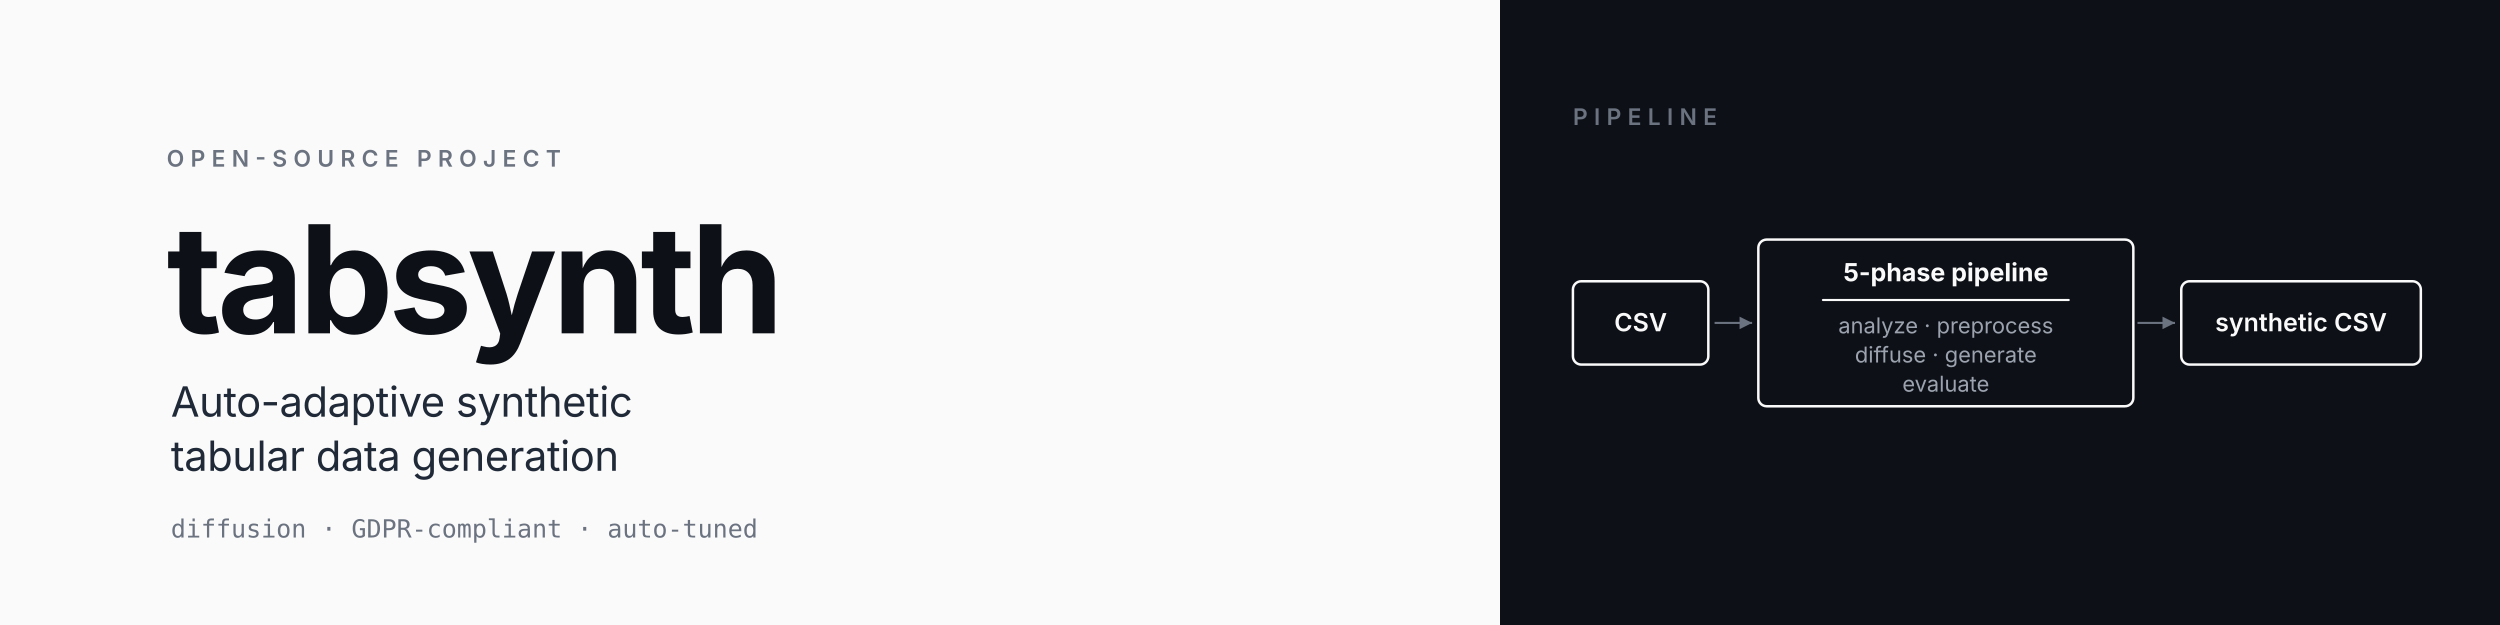
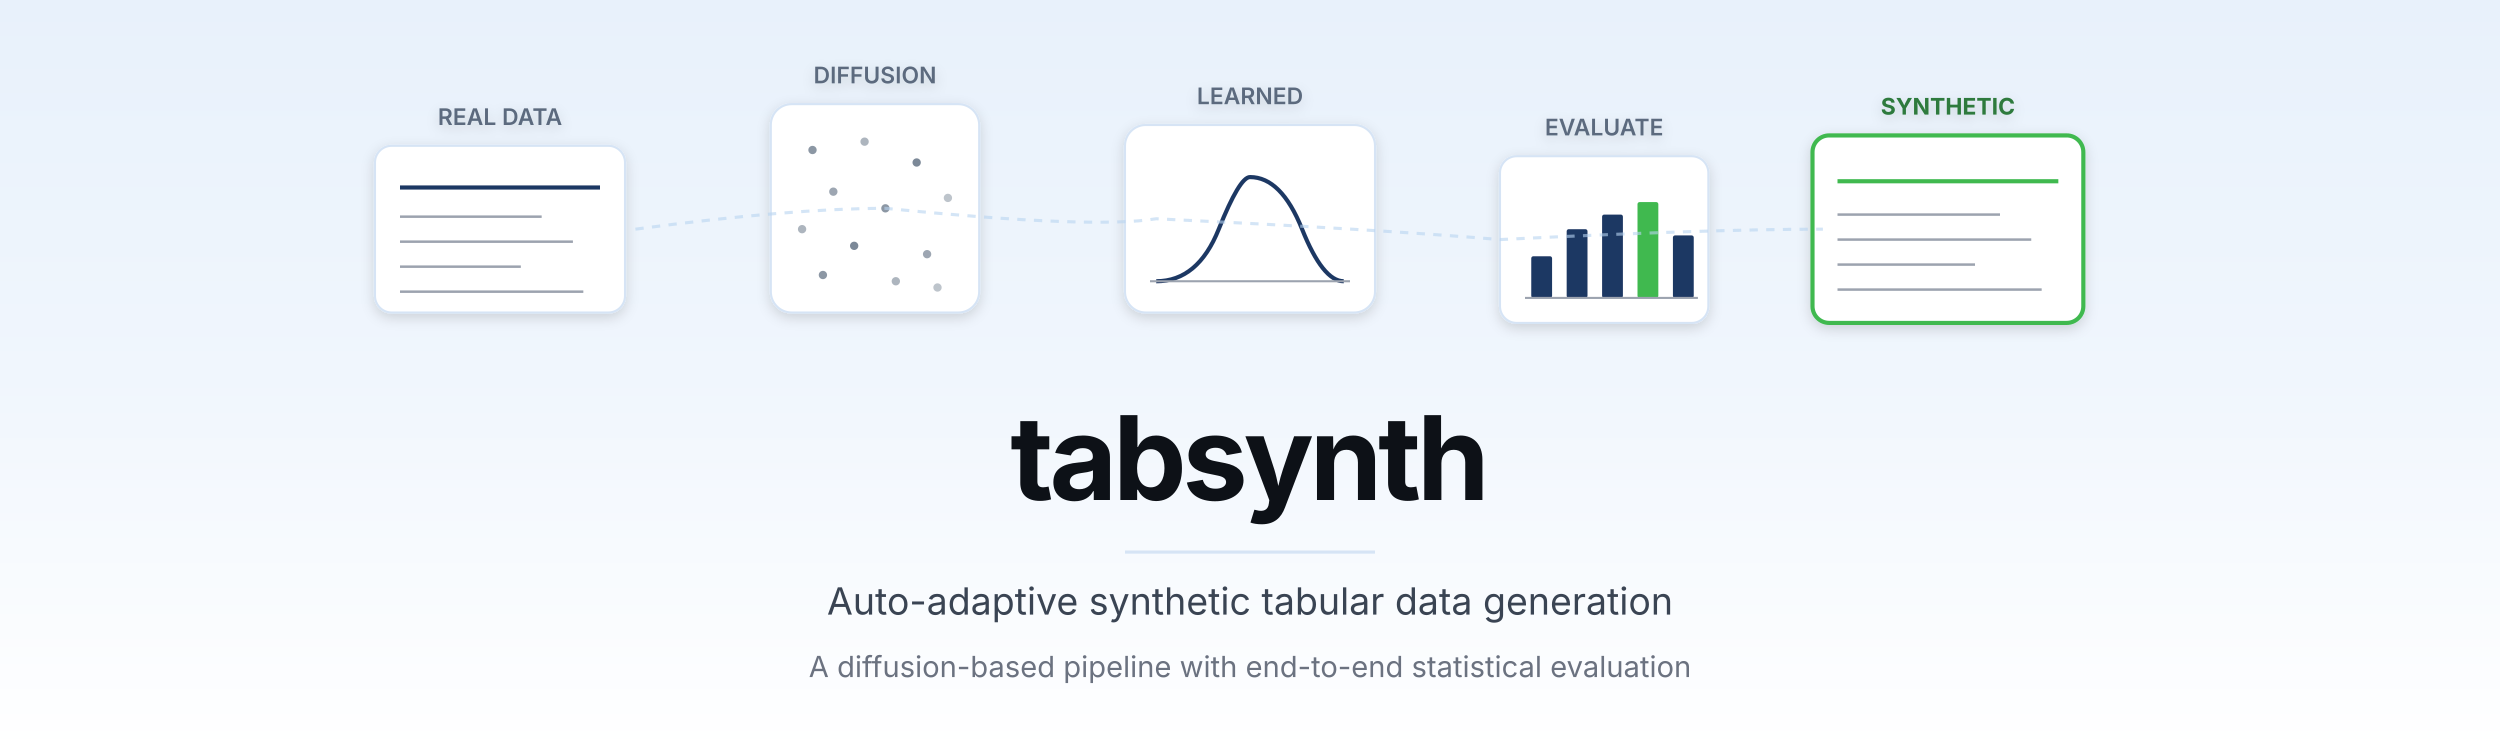
- <svg xmlns="http://www.w3.org/2000/svg" viewBox="0 0 1200 300" width="1200" height="300">
-   <rect width="1200" height="300" fill="#FAFAFA" />
-   <rect x="720" y="0" width="480" height="300" fill="#0D1117" />
-   <text x="80" y="80" font-family="Inter, -apple-system, system-ui, sans-serif" font-size="11" font-weight="600" fill="#6B7280" letter-spacing="3">
-     OPEN-SOURCE PROJECT
-   </text>
-   <text x="80" y="160" font-family="Inter, -apple-system, system-ui, sans-serif" font-size="72" font-weight="700" fill="#0D1117" letter-spacing="-2.5">
+ <svg xmlns="http://www.w3.org/2000/svg" viewBox="0 0 1200 360" width="1200" height="360">
+   <defs>
+     <linearGradient id="bgGrad" x1="0%" y1="0%" x2="0%" y2="100%">
+       <stop offset="0%" stop-color="#E8F1FB" />
+       <stop offset="50%" stop-color="#F0F6FD" />
+       <stop offset="100%" stop-color="#FFFFFF" />
+     </linearGradient>
+     <filter id="cardShadow" x="-50%" y="-50%" width="200%" height="200%">
+       <feGaussianBlur in="SourceAlpha" stdDeviation="3" />
+       <feOffset dx="0" dy="2" />
+       <feComponentTransfer>
+         <feFuncA type="linear" slope="0.15" />
+       </feComponentTransfer>
+       <feMerge>
+         <feMergeNode />
+         <feMergeNode in="SourceGraphic" />
+       </feMerge>
+     </filter>
+     <filter id="greenGlow" x="-50%" y="-50%" width="200%" height="200%">
+       <feGaussianBlur stdDeviation="6" result="blur" />
+       <feFlood flood-color="#3FB950" flood-opacity="0.3" />
+       <feComposite in2="blur" operator="in" />
+       <feMerge>
+         <feMergeNode />
+         <feMergeNode in="SourceGraphic" />
+       </feMerge>
+     </filter>
+   </defs>
+   <rect width="1200" height="360" fill="url(#bgGrad)" />
+   <g transform="translate(180, 70)" filter="url(#cardShadow)">
+     <rect x="0" y="0" width="120" height="80" rx="8" fill="#FFFFFF" stroke="#D6E4F5" stroke-width="1" />
+     <line x1="12" y1="20" x2="108" y2="20" stroke="#1F3864" stroke-width="2" />
+     <line x1="12" y1="34" x2="80" y2="34" stroke="#9CA3AF" stroke-width="1.2" />
+     <line x1="12" y1="46" x2="95" y2="46" stroke="#9CA3AF" stroke-width="1.2" />
+     <line x1="12" y1="58" x2="70" y2="58" stroke="#9CA3AF" stroke-width="1.2" />
+     <line x1="12" y1="70" x2="100" y2="70" stroke="#9CA3AF" stroke-width="1.2" />
+     <text x="60" y="-10" text-anchor="middle" font-family="Inter, sans-serif" font-size="11" font-weight="600" fill="#5B6B7E">REAL DATA</text>
+   </g>
+   <g transform="translate(370, 50)" filter="url(#cardShadow)">
+     <rect x="0" y="0" width="100" height="100" rx="10" fill="#FFFFFF" stroke="#D6E4F5" stroke-width="1" />
+     <circle cx="20" cy="22" r="2" fill="#5B6B7E" opacity="0.7" />
+     <circle cx="45" cy="18" r="2" fill="#5B6B7E" opacity="0.5" />
+     <circle cx="70" cy="28" r="2" fill="#5B6B7E" opacity="0.8" />
+     <circle cx="85" cy="45" r="2" fill="#5B6B7E" opacity="0.4" />
+     <circle cx="30" cy="42" r="2" fill="#5B6B7E" opacity="0.6" />
+     <circle cx="55" cy="50" r="2" fill="#5B6B7E" opacity="0.7" />
+     <circle cx="15" cy="60" r="2" fill="#5B6B7E" opacity="0.5" />
+     <circle cx="40" cy="68" r="2" fill="#5B6B7E" opacity="0.8" />
+     <circle cx="75" cy="72" r="2" fill="#5B6B7E" opacity="0.6" />
+     <circle cx="60" cy="85" r="2" fill="#5B6B7E" opacity="0.5" />
+     <circle cx="25" cy="82" r="2" fill="#5B6B7E" opacity="0.7" />
+     <circle cx="80" cy="88" r="2" fill="#5B6B7E" opacity="0.4" />
+     <text x="50" y="-10" text-anchor="middle" font-family="Inter, sans-serif" font-size="11" font-weight="600" fill="#5B6B7E">DIFFUSION</text>
+   </g>
+   <g transform="translate(540, 60)" filter="url(#cardShadow)">
+     <rect x="0" y="0" width="120" height="90" rx="10" fill="#FFFFFF" stroke="#D6E4F5" stroke-width="1" />
+     <path d="M 15 75 Q 35 75, 45 50 T 60 25 Q 75 25, 85 50 T 105 75" fill="none" stroke="#1F3864" stroke-width="2" />
+     <line x1="12" y1="75" x2="108" y2="75" stroke="#9CA3AF" stroke-width="1" />
+     <text x="60" y="-10" text-anchor="middle" font-family="Inter, sans-serif" font-size="11" font-weight="600" fill="#5B6B7E">LEARNED</text>
+   </g>
+   <g transform="translate(720, 75)" filter="url(#cardShadow)">
+     <rect x="0" y="0" width="100" height="80" rx="8" fill="#FFFFFF" stroke="#D6E4F5" stroke-width="1" />
+     <rect x="15" y="48" width="10" height="20" fill="#1F3864" rx="1" />
+     <rect x="32" y="35" width="10" height="33" fill="#1F3864" rx="1" />
+     <rect x="49" y="28" width="10" height="40" fill="#1F3864" rx="1" />
+     <rect x="66" y="22" width="10" height="46" fill="#3FB950" rx="1" />
+     <rect x="83" y="38" width="10" height="30" fill="#1F3864" rx="1" />
+     <line x1="12" y1="68" x2="95" y2="68" stroke="#9CA3AF" stroke-width="1" />
+     <text x="50" y="-10" text-anchor="middle" font-family="Inter, sans-serif" font-size="11" font-weight="600" fill="#5B6B7E">EVALUATE</text>
+   </g>
+   <g transform="translate(870, 65)" filter="url(#cardShadow)">
+     <rect x="0" y="0" width="130" height="90" rx="8" fill="#FFFFFF" stroke="#3FB950" stroke-width="2" />
+     <line x1="12" y1="22" x2="118" y2="22" stroke="#3FB950" stroke-width="2" />
+     <line x1="12" y1="38" x2="90" y2="38" stroke="#9CA3AF" stroke-width="1.2" />
+     <line x1="12" y1="50" x2="105" y2="50" stroke="#9CA3AF" stroke-width="1.2" />
+     <line x1="12" y1="62" x2="78" y2="62" stroke="#9CA3AF" stroke-width="1.2" />
+     <line x1="12" y1="74" x2="110" y2="74" stroke="#9CA3AF" stroke-width="1.2" />
+     <text x="65" y="-10" text-anchor="middle" font-family="Inter, sans-serif" font-size="11" font-weight="700" fill="#2D7A3E">SYNTHETIC</text>
+   </g>
+   <path d="M 305 110 Q 380 100, 425 100 Q 525 110, 555 105 Q 660 110, 720 115 Q 820 110, 875 110" fill="none" stroke="#B8D4F0" stroke-width="1.5" stroke-dasharray="4 4" opacity="0.6" />
+   <text x="600" y="240" text-anchor="middle" font-family="Inter, -apple-system, system-ui, sans-serif" font-size="56" font-weight="700" fill="#0D1117" letter-spacing="-2">
    tabsynth
  </text>
-   <text x="82" y="200" font-family="Inter, -apple-system, system-ui, sans-serif" font-size="20" font-weight="400" fill="#1F2937" letter-spacing="-0.2">
-     Auto-adaptive synthetic
+   <line x1="540" y1="265" x2="660" y2="265" stroke="#D6E4F5" stroke-width="1.5" />
+   <text x="600" y="295" text-anchor="middle" font-family="Inter, -apple-system, system-ui, sans-serif" font-size="18" font-weight="400" fill="#3A4453">
+     Auto-adaptive synthetic tabular data generation
  </text>
-   <text x="82" y="226" font-family="Inter, -apple-system, system-ui, sans-serif" font-size="20" font-weight="400" fill="#1F2937" letter-spacing="-0.2">
-     tabular data generation
+   <text x="600" y="325" text-anchor="middle" font-family="Inter, -apple-system, system-ui, sans-serif" font-size="14" font-weight="400" fill="#6B7280">
+     A diffusion-based pipeline with end-to-end statistical evaluation
  </text>
-   <text x="82" y="258" font-family="ui-monospace, SFMono-Regular, monospace" font-size="12" font-weight="400" fill="#6B7280">
-     diffusion · GDPR-compliant · auto-tuned
-   </text>
-   <text x="755" y="60" font-family="Inter, -apple-system, sans-serif" font-size="11" font-weight="600" fill="#6B7280" letter-spacing="3">
-     PIPELINE
-   </text>
-   <g transform="translate(755, 100)" font-family="Inter, -apple-system, sans-serif" font-size="11">
-     <rect x="0" y="35" width="65" height="40" fill="none" stroke="#FAFAFA" stroke-width="1.2" rx="4" />
-     <text x="32.5" y="59" text-anchor="middle" fill="#FAFAFA" font-weight="600" font-size="12">CSV</text>
-     <line x1="68" y1="55" x2="86" y2="55" stroke="#6B7280" stroke-width="1" />
-     <polygon points="86,55 80,52 80,58" fill="#6B7280" />
-     <rect x="89" y="15" width="180" height="80" fill="none" stroke="#FAFAFA" stroke-width="1.2" rx="4" />
-     <text x="179" y="35" text-anchor="middle" fill="#FAFAFA" font-weight="700" font-size="12">5-phase pipeline</text>
-     <line x1="120" y1="44" x2="238" y2="44" stroke="#FAFAFA" stroke-width="1" stroke-linecap="round" />
-     <text x="179" y="60" text-anchor="middle" fill="#9CA3AF" font-size="10.5">analyze · preprocess</text>
-     <text x="179" y="74" text-anchor="middle" fill="#9CA3AF" font-size="10.5">diffuse · generate</text>
-     <text x="179" y="88" text-anchor="middle" fill="#9CA3AF" font-size="10.5">evaluate</text>
-     <line x1="271" y1="55" x2="289" y2="55" stroke="#6B7280" stroke-width="1" />
-     <polygon points="289,55 283,52 283,58" fill="#6B7280" />
-     <rect x="292" y="35" width="115" height="40" fill="none" stroke="#FAFAFA" stroke-width="1.2" rx="4" />
-     <text x="349.5" y="59" text-anchor="middle" fill="#FAFAFA" font-weight="600" font-size="12">synthetic CSV</text>
-   </g>
</svg>
